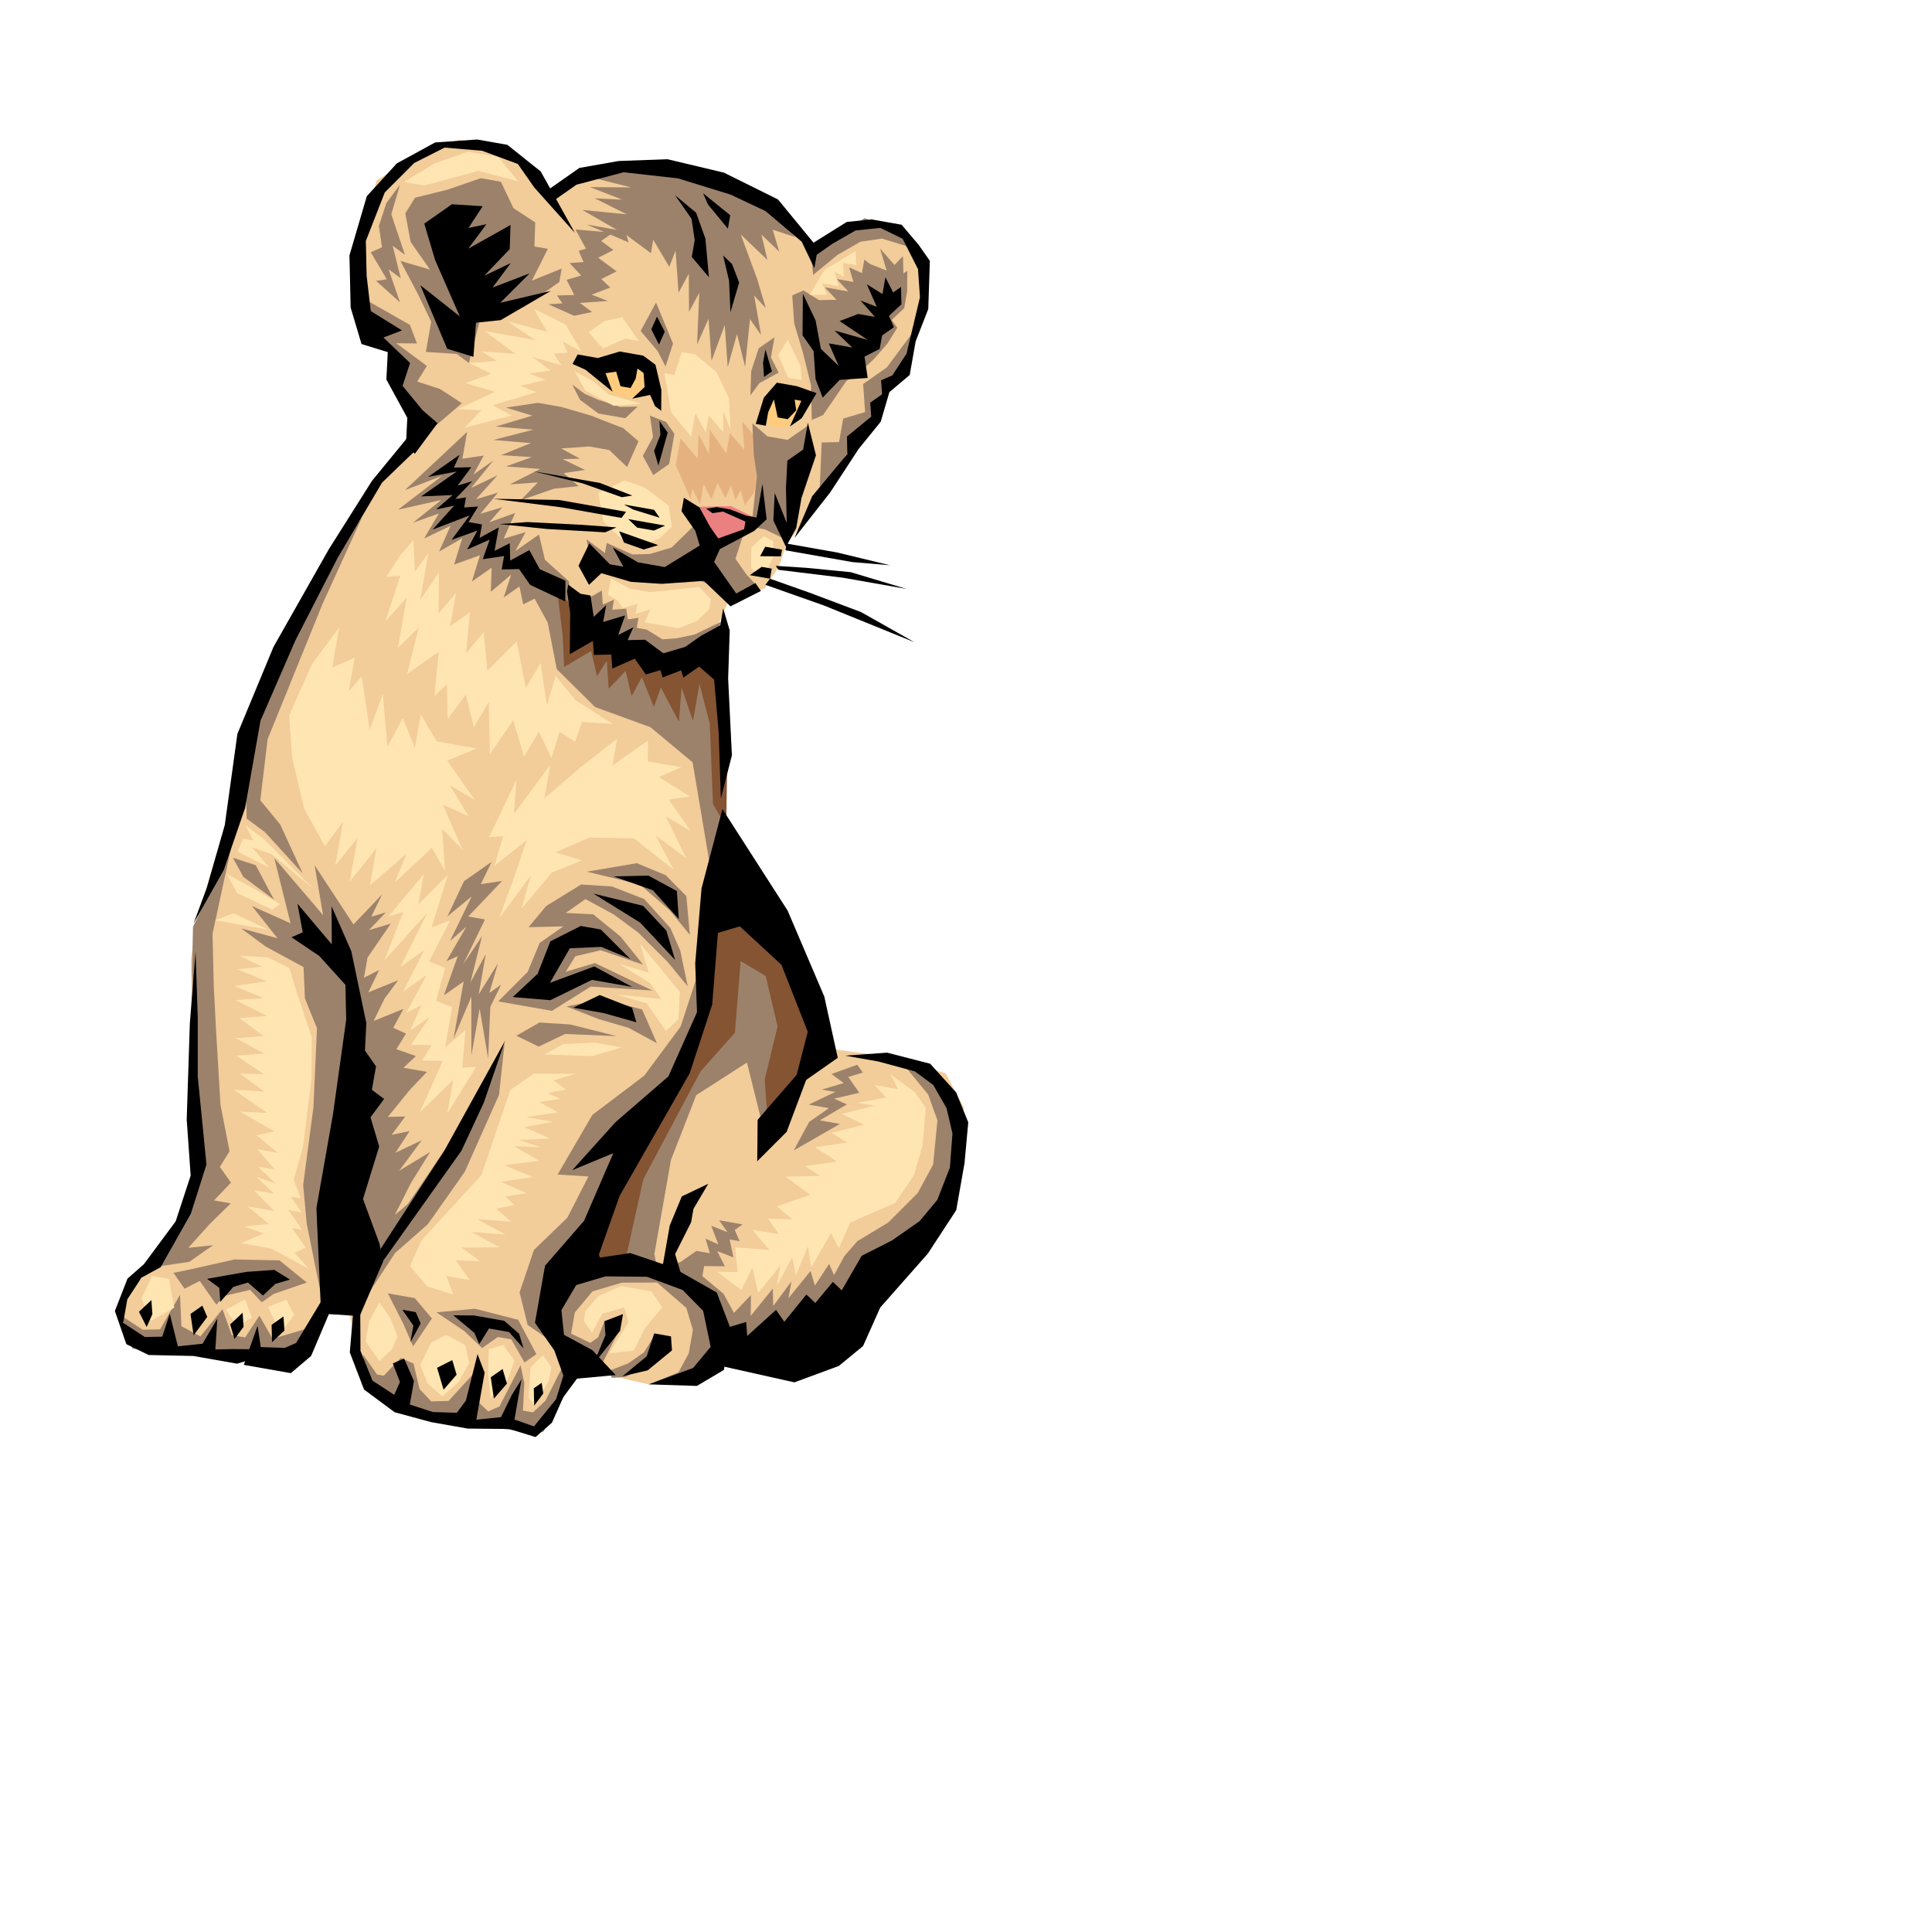
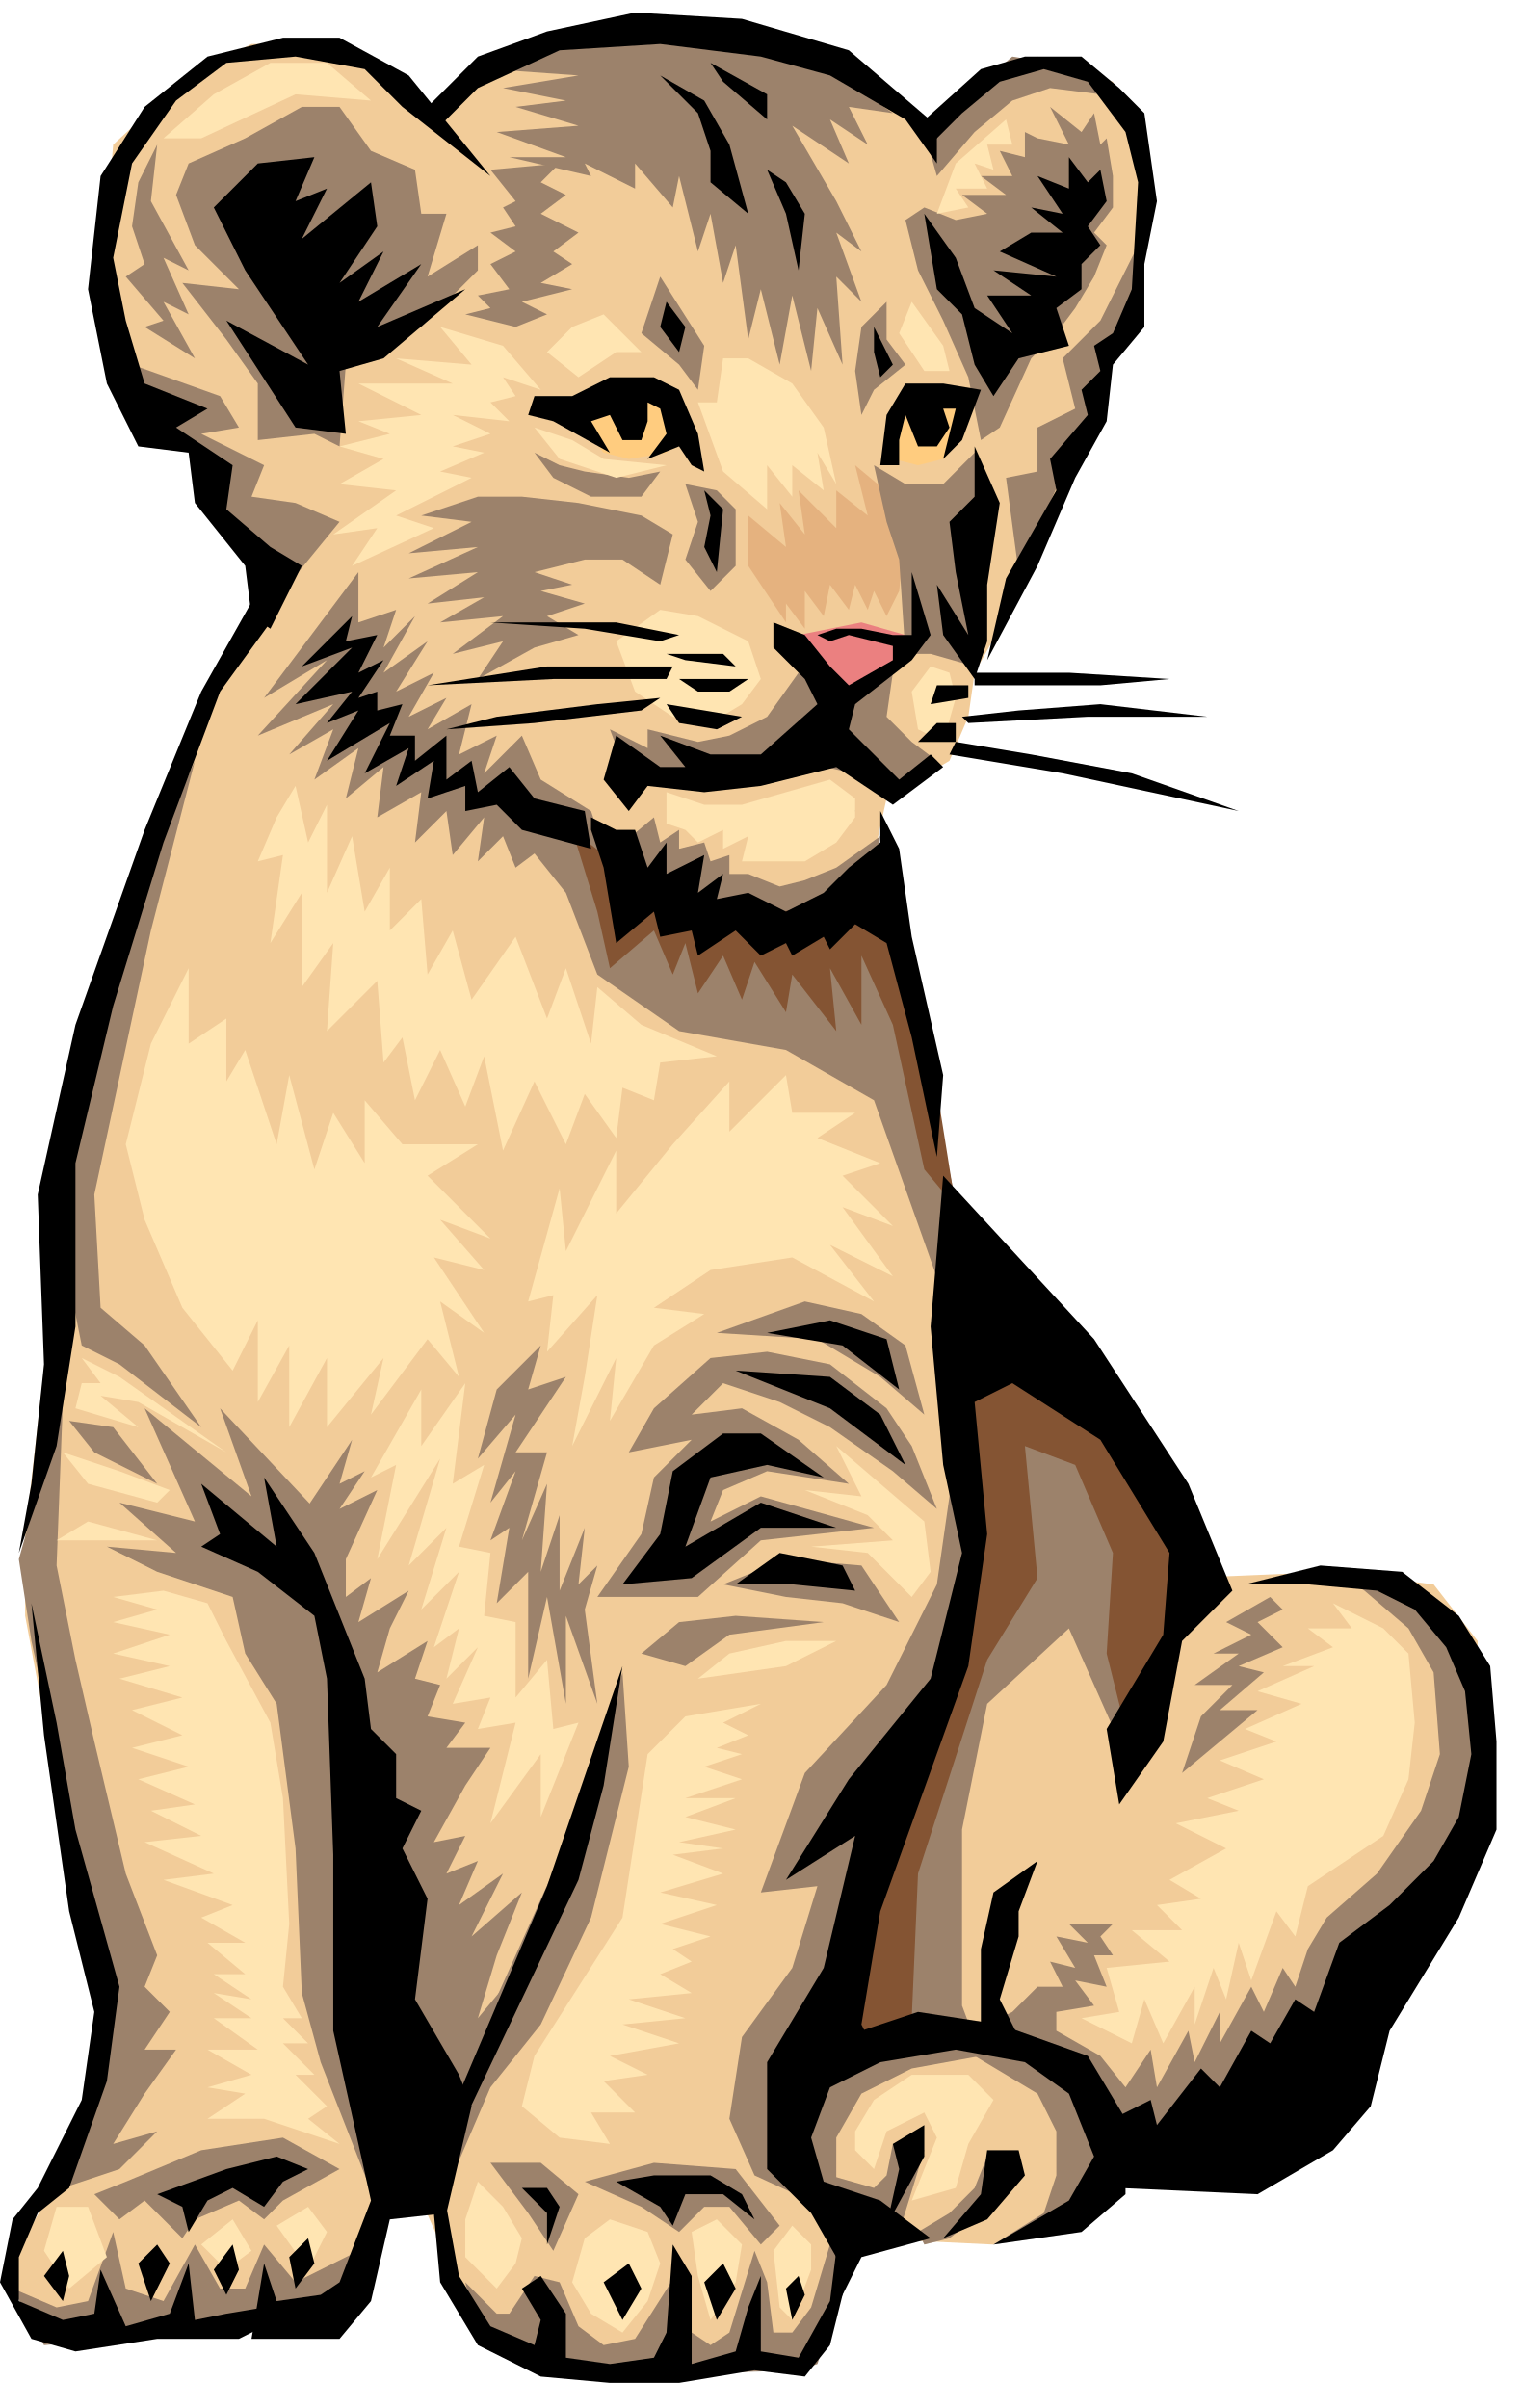
- <svg xmlns="http://www.w3.org/2000/svg" width="15cm" height="15cm">
-   <g transform="rotate(10) scale (1) translate (100,10)">
-     <polygon fill="#f2cc99" points=" 69,18 82,8 99,3 118,5 135,12 149,21 156,13 165,9 177,13 183,28 180,50 164,91 155,107 154,114 151,121 141,127 139,136 155,206 157,251 126,342 133,357 128,376 83,376 75,368 67,350 61,350 53,369 4,369 2,361 5,354 12,342 16,321 4,257 4,244 7,218 9,179 26,127 43,93 32,77 30,70 24,67 16,49 17,35 18,23 30,12 40,7 53,7 62,12" />
-     <polygon fill="#e5b27f" points=" 142,79 136,74 138,82 133,78 133,84 127,78 128,85 124,80 125,87 119,82 119,90 125,99 125,96 128,100 128,94 131,98 132,93 135,97 136,93 138,97 139,94 141,98 143,94 144,85" />
-     <polygon fill="#eb8080" points=" 127,101 132,100 137,99 144,101 143,105 135,110" />
-     <polygon fill="#f2cc99" points=" 178,229 157,248 139,296 126,349 137,356 158,357 183,342 212,332 235,288 235,261 228,252 212,250 188,251" />
-     <g fill="#9c826b">
-       <polygon points=" 56,229 48,241 48,250 57,281 63,325 71,338 81,315 76,321 79,311 83,301 75,308 80,298 73,303 76,296 71,298 74,292 69,293 74,284 78,278 71,278 74,274 68,273 70,268 66,267 68,261 60,266 62,259 65,253 57,258 59,251 55,254 55,248 60,237 54,240 58,234 54,236" />
-       <polygon points=" 74,363 79,368 81,368 85,362 89,363 92,370 96,373 101,372 108,361 110,371 113,373 116,371 120,358 122,363 123,371 126,371 129,367 132,357 135,361 130,376 127,377 94,378 84,376 76,371" />
-       <polygon points=" 212,250 219,251 228,258 236,270 235,287 225,304 205,332 177,343 171,352 158,357 166,352 168,346 168,339 165,333 155,327 155,323 161,320 165,316 169,316 167,312 171,313 168,308 173,309 170,306 177,306 175,308 177,311 174,311 176,316 171,315 174,319 168,320 168,323 175,327 179,332 183,326 184,332 189,323 190,328 194,320 194,325 199,316 201,320 204,313 206,316 208,310 211,305 219,298 226,288 229,279 228,266 224,259 217,253" />
-       <polygon points=" 151,205 151,238 149,252 141,268 128,282 121,301 130,300 126,313 118,324 116,337 120,346 133,352 133,340 137,333 145,329 156,327 153,319 153,291 157,271 170,259 178,277 193,250 174,216" />
-       <polygon points=" 78,127 90,142 95,155 108,164 125,167 139,175 150,206 152,191 141,140 121,148 100,136" />
-       <polygon points=" 21,58 35,63 38,68 32,69 42,74 40,79 47,80 54,83 45,94 34,81 32,73 24,66" />
-       <polygon points=" 71,34 67,34 66,27 59,24 54,17 48,17 39,22 30,26 28,31 31,39 38,46 29,45 36,54 41,61 41,70 50,69 54,71 55,58 67,52 76,43 76,39 68,44" />
-       <polygon points=" 139,74 141,83 143,89 144,104 148,104 155,106 154,86 157,77 155,72 150,77 144,77" />
-       <polygon points=" 105,44 102,53 108,58 111,62 112,55" />
-       <polygon points=" 141,48 141,54 144,58 139,62 137,66 136,59 137,52" />
-       <polygon points=" 98,135 104,130 105,134 108,132 108,135 112,134 113,137 116,136 116,139 119,139 124,141 128,140 133,138 140,133 139,140 126,146 104,144" />
-       <polygon points=" 97,116 103,119 103,116 111,118 116,117 122,114 127,107 135,111 142,107 141,114 145,118 149,121 145,125 140,124 127,121 113,125 100,124" />
-       <polygon points=" 147,33 152,35 157,34 153,31 160,31 156,28 161,28 159,24 163,25 163,21 165,22 170,23 167,17 172,21 174,18 175,23 176,22 177,28 177,33 174,37 176,39 174,44 171,49 168,53 164,57 159,68 156,70 154,60 150,51 146,43 144,35" />
-       <polygon points=" 85,72 89,74 93,75 100,76 105,75 102,79 94,79 88,76" />
-       <polygon points=" 86,214 79,221 76,232 82,225 78,239 82,234 78,245 81,243 79,255 84,250 84,267 87,254 90,271 90,257 95,271 93,256 95,249 92,252 93,243 89,253 89,241 86,250 87,236 83,245 87,231 82,231 90,219 84,221" />
-     </g>
-     <g fill="#ffcc7f">
-       <polygon points=" 93,68 96,72 100,73 106,72 108,66 105,63 100,62" />
-       <polygon points=" 144,64 142,68 142,73 146,74 150,73 154,64 149,62" />
-     </g>
-     <g fill="#9c826b">
-       <polygon points=" 57,91 42,111 52,105 41,117 53,112 46,120 53,116 50,124 57,119 55,127 61,122 60,130 67,126 66,134 71,129 72,136 77,130 76,137 80,133 82,138 86,135 96,135 94,129 86,124 83,117 77,123 79,117 73,120 75,112 68,116 71,111 65,114 69,107 63,110 68,102 61,107 66,98 61,103 63,97 57,99" />
-       <polygon points=" 83,79 76,79 67,82 75,83 65,88 76,87 65,92 76,91 68,96 77,95 70,99 80,98 72,104 80,102 76,108 85,103 92,101 87,98 93,96 86,94 91,93 85,91 93,89 99,89 105,93 107,85 102,82 92,80" />
-       <polygon points=" 109,77 111,83 109,89 113,94 117,90 117,81 114,78" />
-       <polygon points=" 122,128 127,126 134,127 136,129 134,130 130,128 124,129" />
-       <polygon points=" 78,27 82,32 80,33 82,36 78,37 82,40 78,42 81,46 76,47 78,49 74,50 82,52 87,50 83,48 91,46 86,45 91,42 88,40 92,37 86,34 90,31 86,29 89,26" />
-       <polygon points=" 82,17 92,20 79,21 90,25 81,25 94,28 93,26 101,30 101,26 107,33 108,28 111,40 113,34 115,45 117,39 119,54 121,46 124,58 126,47 129,59 130,49 134,58 133,44 137,48 133,37 137,40 133,32 126,20 135,26 132,19 138,23 135,17 142,18 132,11 116,6 94,6 78,11 92,12 80,14 90,16" />
-       <polygon points=" 142,234 132,227 124,223 115,220 110,225 118,224 127,229 135,236 122,234 115,237 113,242 121,238 139,243 121,245 111,254 95,254 102,244 104,235 110,229 100,231 104,224 113,216 122,215 132,217 141,224 145,230 149,240" />
-       <polygon points=" 115,252 125,248 137,249 143,258 134,255 125,254" />
-       <polygon points=" 114,212 130,213 140,219 147,225 144,214 137,209 128,207" />
-       <polygon points=" 102,263 108,258 117,257 131,258 116,260 109,265" />
-       <polygon points=" 51,241 35,224 40,238 23,224 31,242 19,239 28,247 17,246 25,250 37,254 39,263 44,271 47,294 48,317 51,328 60,351 60,323 53,262 47,246" />
-       <polygon points=" 2,364 9,367 14,366 18,355 20,364 26,366 31,357 35,364 39,364 42,357 47,363 53,360 59,357 54,369 7,373" />
-       <polygon points=" 7,349 19,345 25,339 18,341 23,333 28,326 23,326 27,320 23,316 25,311 20,298 15,277 12,264 9,249 10,223 3,248 5,261 15,307 17,326 11,343" />
-       <polygon points=" 11,226 15,231 25,236 18,227" />
-       <polygon points=" 13,214 19,217 32,227 23,214 16,208 15,190 24,148 31,121 24,137 14,170 8,189" />
-       <polygon points=" 202,254 195,258 199,260 193,263 197,263 190,268 196,268 191,273 188,282 200,272 194,272 201,266 197,265 204,262 200,258 204,256" />
-     </g>
-     <g fill="#845433">
-       <polygon points=" 151,213 165,212 179,225 189,246 187,262 179,275 176,263 177,247 171,233 163,230 165,251 157,264 146,298 145,321 133,326 143,285 154,260 153,240" />
-       <polygon points=" 91,132 95,145 97,154 104,148 107,155 109,150 111,158 115,152 118,159 120,153 125,161 126,155 133,164 132,154 137,163 137,152 142,163 147,186 152,192 148,167 141,143 124,145 105,143" />
-     </g>
-     <g fill="#9c826b">
-       <polygon points=" 31,57 23,52 26,51 20,44 23,42 21,36 22,29 25,23 24,32 30,43 26,41 30,50 26,48" />
-       <polygon points=" 147,21 149,28 155,21 161,16 167,14 175,15 173,11 161,9" />
-       <polygon points=" 181,39 175,51 169,57 171,65 165,68 165,75 160,76 162,91 171,71 180,51" />
-       <polygon points=" 132,346 139,348 141,346 142,341 147,342 143,355 133,350" />
-       <polygon points=" 146,355 151,352 155,348 157,343 160,349 151,356 147,357" />
-       <polygon points=" 99,266 100,281 94,305 86,322 78,332 72,346 73,331 91,291" />
-       <polygon points=" 20,347 32,342 45,340 54,345 45,350 42,353 38,350 31,353 29,356 23,350 19,353 15,349" />
-       <polygon points=" 78,344 86,344 92,349 88,358 84,352" />
-       <polygon points=" 93,347 104,344 117,345 124,354 121,357 116,351 112,351 108,355 102,351" />
-     </g>
-     <g fill="#000000">
-       <polygon points=" 105,12 111,18 113,24 113,29 119,34 116,23 112,16" />
-       <polygon points=" 122,27 125,34 127,43 128,34 125,29" />
-       <polygon points=" 115,13 122,19 122,15 113,10" />
-     </g>
-     <g fill="#ffe5b2">
-       <polygon points=" 116,172 107,182 98,193 98,183 90,199 89,189 84,207 88,206 87,215 95,206 93,219 91,230 98,216 97,226 104,214 112,209 104,208 113,202 126,200 139,207 132,198 142,203 134,192 142,195 134,187 140,185 130,181 136,177 126,177 125,171 116,180" />
-       <polygon points=" 74,220 67,230 67,221 59,235 63,233 60,248 70,232 65,249 71,243 67,256 73,250 69,262 73,259 71,267 76,262 72,271 78,270 76,275 82,274 78,290 86,279 86,289 92,274 88,275 87,264 82,270 82,258 77,257 78,247 73,246 77,233 72,236" />
-       <polygon points=" 133,230 147,242 148,250 145,254 138,247 129,246 142,245 138,241 128,237 137,238" />
-       <polygon points=" 133,261 125,261 116,263 111,267 125,265" />
-       <polygon points=" 121,271 109,273 103,279 99,305 92,316 85,327 83,335 89,340 97,341 94,336 101,336 96,331 103,330 97,327 108,325 99,322 109,321 100,318 110,317 105,314 110,312 107,310 113,308 105,306 114,303 105,301 115,298 107,295 115,294 108,293 117,291 109,289 117,286 109,286 118,283 112,281 118,279 114,278 119,276 115,274" />
-       <polygon points=" 79,364 74,359 74,353 76,347 80,351 83,356 82,360" />
-       <polygon points=" 91,363 93,356 97,353 103,355 105,360 103,366 99,371 94,368" />
-       <polygon points=" 110,355 114,353 118,357 117,363 113,369 111,362" />
-       <polygon points=" 126,354 123,358 124,367 126,369 129,361 129,357" />
-       <polygon points=" 30,154 24,166 20,182 23,194 29,208 37,218 41,210 41,223 46,214 46,227 52,216 52,227 61,216 59,225 68,213 73,219 70,207 77,212 69,200 77,202 70,194 78,197 68,187 76,182 64,182 58,175 58,185 53,177 50,186 46,171 44,182 39,167 36,172 36,162 30,166" />
-       <polygon points=" 44,130 41,137 45,136 43,150 48,142 48,157 53,150 52,164 60,156 61,169 64,165 66,175 70,167 74,176 77,168 80,183 85,172 90,182 93,174 98,181 99,173 104,175 105,169 114,168 102,163 95,157 94,166 90,154 87,162 82,149 75,159 72,148 68,155 67,143 62,148 62,138 58,145 56,133 52,142 52,128 49,134 47,125" />
-       <polygon points=" 13,216 19,219 36,231 22,223 16,222 22,227 12,224 13,220 16,220" />
-       <polygon points=" 10,231 14,236 25,239 27,237 19,234" />
-       <polygon points=" 9,245 14,242 25,245 13,245" />
-       <polygon points=" 33,255 26,253 18,254 25,256 18,258 27,260 18,263 27,265 19,267 29,270 21,272 29,276 21,278 30,281 22,283 31,287 24,288 32,292 23,293 34,298 26,299 37,303 32,305 39,309 33,309 39,314 34,314 40,318 34,317 40,321 34,321 41,326 33,326 40,330 33,332 39,333 33,337 42,337 54,341 49,337 52,335 47,330 50,330 45,325 49,325 45,321 48,321 45,316 46,306 45,286 43,274 36,261" />
-       <polygon points=" 7,358 9,351 14,351 17,359 11,364" />
-       <polygon points=" 44,354 49,351 52,355 49,361" />
-       <polygon points=" 32,357 37,353 40,358 36,361" />
-       <polygon points=" 139,334 145,330 154,330 158,334 154,341 152,348 145,350 149,340 147,336 141,339 139,345 136,342 136,339" />
-       <polygon points=" 208,259 215,259 212,255 220,259 224,263 225,274 224,283 220,292 208,300 206,308 203,304 199,315 197,309 195,318 193,313 190,322 190,316 185,325 182,318 180,325 172,321 178,320 176,313 186,312 180,307 188,307 184,303 191,302 186,299 195,294 187,290 197,288 192,286 201,283 194,280 203,277 198,275 207,271 200,269 209,265 204,265 212,262" />
-       <polygon points=" 106,126 106,131 109,132 111,134 115,132 115,135 119,133 118,137 123,137 128,137 133,134 136,130 136,127 132,124 118,128 112,128 106,126 106,126 106,126" />
-       <polygon points=" 107,114 101,110 98,102 105,97 111,98 119,102 121,108 118,112 113,115" />
-       <polygon points=" 148,106 145,110 146,116 150,118 152,111 151,107" />
-       <polygon points=" 80,55 70,52 75,58 63,57 72,61 57,61 67,66 57,67 62,69 54,71 61,73 54,77 63,78 53,85 60,84 56,90 69,84 63,82 75,76 70,75 77,72 72,71 78,69 72,66 81,67 78,64 82,63 80,60 86,62" />
-       <polygon points=" 87,56 91,52 96,50 102,56 98,56 92,60" />
-       <polygon points=" 85,68 89,73 98,76 106,74 96,73 91,70" />
-       <polygon points=" 115,57 114,64 111,64 115,75 122,81 122,74 126,79 126,74 131,78 130,72 133,77 131,68 126,61 119,57" />
-       <polygon points=" 145,48 143,53 147,59 151,59 150,55" />
-       <polygon points=" 26,22 34,15 43,10 52,10 59,16 47,15 32,22" />
-       <polygon points=" 160,19 152,26 149,34 154,33 152,30 157,30 155,26 158,27 157,23 161,23" />
-     </g>
-     <g fill="#000000">
-       <polygon points=" 98,117 105,122 109,122 105,117 113,120 121,120 130,112 128,108 123,103 123,99 128,101 132,106 135,109 142,105 142,101 145,101 145,91 148,101 145,105 136,112 135,116 143,124 148,120 150,122 142,128 133,122 121,125 112,126 103,125 100,129 96,124" />
-       <polygon points=" 146,118 152,118 152,115 149,115" />
-       <polygon points=" 148,112 154,111 154,109 149,109" />
-       <polygon points=" 106,112 108,115 114,116 118,114" />
-       <polygon points=" 108,108 111,110 116,110 119,108" />
-       <polygon points=" 106,104 109,105 117,106 115,104" />
-       <polygon points=" 50,25 41,26 34,33 39,43 49,58 36,51 47,68 55,69 54,59 61,57 74,46 60,52 67,42 57,48 61,40 54,45 60,36 59,29 48,38 52,30 47,32" />
-       <polygon points=" 147,34 152,41 155,49 161,53 157,47 164,47 158,43 168,44 159,40 164,37 169,37 164,33 169,34 165,28 170,30 170,25 173,29 175,27 176,32 173,36 175,39 172,42 172,46 168,49 170,55 162,57 158,63 155,58 153,50 149,46" />
-       <polygon points=" 155,71 159,80 157,93 157,102 155,108 150,101 149,93 154,101 152,91 151,83 155,79" />
-       <polygon points=" 112,78 115,81 114,91 112,87 113,82" />
-       <polygon points=" 78,28 64,17 58,11 47,9 36,10 28,16 21,26 18,41 20,51 23,61 33,65 28,68 37,74 36,81 43,87 48,90 43,100 40,98 39,90 31,80 30,72 22,71 17,61 14,46 16,28 23,17 33,9 45,6 54,6 65,12" />
-       <polygon points=" 67,18 76,9 87,5 101,2 118,3 135,8 149,20 149,26 144,19 132,12 121,9 105,7 89,8 76,14 70,20" />
-       <polygon points=" 56,98 48,106 56,103 47,112 56,110 52,115 57,113 52,121 62,115 58,123 65,119 63,125 69,121 68,127 74,125 74,129 79,128 83,132 94,135 93,129 85,127 81,122 76,126 75,121 71,124 71,117 66,121 66,117 62,117 64,112 60,113 60,110 57,111 61,105 57,107 60,101 55,102" />
-       <polygon points=" 101,132 103,138 106,134 106,139 112,136 111,142 115,139 114,143 119,142 125,145 131,142 135,138 140,134 140,129 143,135 145,149 150,171 149,184 145,165 141,150 136,147 132,151 131,149 126,152 125,150 121,152 117,148 111,152 110,148 105,149 104,145 98,150 96,138 94,132 94,130 98,132" />
-       <polygon points=" 41,94 32,110 23,132 12,163 6,190 7,217 5,236 3,247 9,230 12,211 12,185 18,160 26,134 35,110 43,99" />
-       <polygon points=" 32,246 41,250 50,257 52,267 53,295 53,323 59,350 54,363 51,365 44,366 42,360 40,372 54,372 59,366 62,353 71,352 75,335 73,330 66,318 68,302 64,294 67,288 63,286 63,279 59,275 58,267 56,262 50,247 42,235 44,246 32,236 35,244" />
-       <polygon points=" 134,324 146,320 159,322 173,327 179,337 179,349 172,355 158,357 170,350 174,343 170,333 163,328 152,326 134,329" />
-       <polygon points=" 173,339 183,334 184,338 191,329 194,332 199,323 202,325 206,318 209,320 213,309 221,303 228,296 232,289 234,279 233,269 230,262 225,256 219,253 208,252 198,252 210,249 223,250 232,257 237,265 238,277 238,291 232,305 221,323 218,335 212,342 200,349 178,348" />
-       <polygon points=" 165,296 158,301 156,310 156,323 162,324 159,318 162,308 162,304" />
-       <polygon points=" 99,252 105,244 107,234 115,228 121,228 131,235 122,233 113,235 109,246 121,239 133,243 121,243 110,251" />
-       <polygon points=" 117,252 124,247 134,249 136,253 126,252" />
-       <polygon points=" 117,218 132,224 144,233 140,225 132,219 117,218 117,218 117,218" />
-       <polygon points=" 122,212 134,214 143,221 141,213 132,210" />
-       <polygon points=" 69,352 70,363 76,373 86,378 97,379 108,379 120,377 128,378 132,373 135,361 133,358 132,366 127,375 121,374 121,362 119,367 117,374 110,376 110,362 107,357 106,371 104,375 97,376 90,375 90,368 86,362 83,364 86,369 85,373 78,370 73,362 71,351" />
-       <polygon points=" 100,360 96,363 99,369 102,364" />
-       <polygon points=" 115,360 112,363 114,369 117,364" />
-       <polygon points=" 127,362 125,364 126,369 128,365" />
-       <polygon points=" 5,255 7,276 11,304 15,320 13,334 6,348 2,353 0,363 5,372 12,374 25,372 38,372 44,369 42,367 36,368 31,369 30,360 27,368 20,370 16,361 15,368 10,369 3,366 3,359 6,352 11,348 17,331 19,316 12,291 9,274" />
-       <polygon points=" 10,358 7,362 10,366 11,362" />
-       <polygon points=" 25,357 22,360 24,366 27,360" />
-       <polygon points=" 37,357 34,361 36,365 38,361" />
-       <polygon points=" 49,356 46,359 47,364 50,360" />
-       <polygon points=" 130,101 132,102 135,101 139,102 143,103 142,101 137,100 133,100" />
-       <polygon points=" 106,48 105,52 108,56 109,52" />
-       <polygon points=" 139,52 139,56 140,60 142,58 141,56" />
-       <polygon points=" 25,349 29,351 30,355 33,350 37,348 42,351 45,347 49,345 44,343 36,345" />
-       <polygon points=" 98,347 105,351 107,354 109,349 115,349 120,353 118,349 113,346 104,346" />
-       <polygon points=" 83,348 87,352 87,357 89,351 87,348" />
-       <polygon points=" 155,107 163,107 170,107 186,108 175,109 155,109" />
-       <polygon points=" 153,114 162,113 175,112 192,114 173,114 154,115" />
-       <polygon points=" 152,118 164,120 180,123 197,129 169,123 151,120" />
-       <polygon points=" 68,109 87,106 107,106 106,108 88,108" />
-       <polygon points=" 105,111 95,112 79,114 71,116 85,115 102,113" />
-       <polygon points=" 108,101 98,99 87,99 78,99 93,100 105,102" />
-       <polygon points=" 85,63 91,63 97,60 104,60 108,62 111,69 112,75 110,74 108,71 103,73 106,69 105,65 103,64 103,67 102,70 99,70 97,66 94,67 97,72 88,67 84,66" />
-       <polygon points=" 140,74 141,66 144,61 150,61 156,62 153,70 150,73 152,65 150,65 151,68 149,71 146,71 144,66 143,70 143,74" />
-       <polygon points=" 146,20 156,11 163,9 172,9 178,14 182,18 184,32 182,42 182,52 177,58 176,67 171,76 165,90 157,105 160,92 164,85 168,78 167,73 173,66 172,62 175,59 174,55 177,53 180,46 181,29 179,21 173,13 166,11 159,13 153,18 148,23" />
-       <polygon points=" 150,187 148,211 150,233 153,247 148,267 135,283 125,299 136,292 131,313 122,328 122,345 129,352 133,359 133,367 137,359 148,356 140,350 131,347 129,340 132,332 140,328 137,322 140,304 154,265 157,244 155,223 161,220 175,229 186,247 185,260 176,275 178,287 185,277 188,261 196,253 189,236 174,213" />
-       <polygon points=" 147,338 142,341 143,345 141,354 147,343" />
-       <polygon points=" 157,342 156,349 150,356 157,353 163,346 162,342" />
-       <polygon points=" 99,265 96,284 92,299 73,339 73,333 87,300" />
-     </g>
+ <svg width="242px" height="383px">
+   <g style="fill: #f2cc99">
+     <path d="M 69,18L82,8L99,3L118,5L135,12L149,21L156,13L165,9L177,13L183,28L180,50L164,91L155,107L154,114L151,121L141,127L139,136L155,206L157,251L126,342L133,357L128,376L83,376L75,368L67,350L61,350L53,369L4,369L2,361L5,354L12,342L16,321L4,257L4,244L7,218L9,179L26,127L43,93L32,77L30,70L24,67L16,49L17,35L18,23L30,12L40,7L53,7L62,12L69,18L69,18L69,18" />
+   </g>
+   <g style="fill: #e5b27f">
+     <path d="M 142,79L136,74L138,82L133,78L133,84L127,78L128,85L124,80L125,87L119,82L119,90L125,99L125,96L128,100L128,94L131,98L132,93L135,97L136,93L138,97L139,94L141,98L143,94L144,85L142,79L142,79L142,79" />
+   </g>
+   <g style="fill: #eb8080">
+     <path d="M 127,101L132,100L137,99L144,101L143,105L135,110L127,101L127,101L127,101" />
+   </g>
+   <g style="fill: #f2cc99">
+     <path d="M 178,229L157,248L139,296L126,349L137,356L158,357L183,342L212,332L235,288L235,261L228,252L212,250L188,251L178,229L178,229L178,229" />
+   </g>
+   <g style="fill: #9c826b">
+     <path d="M 56,229L48,241L48,250L57,281L63,325L71,338L81,315L76,321L79,311L83,301L75,308L80,298L73,303L76,296L71,298L74,292L69,293L74,284L78,278L71,278L74,274L68,273L70,268L66,267L68,261L60,266L62,259L65,253L57,258L59,251L55,254L55,248L60,237L54,240L58,234L54,236L56,229L56,229L56,229" />
+     <path d="M 74,363L79,368L81,368L85,362L89,363L92,370L96,373L101,372L108,361L110,371L113,373L116,371L120,358L122,363L123,371L126,371L129,367L132,357L135,361L130,376L127,377L94,378L84,376L76,371L74,363L74,363L74,363" />
+     <path d="M 212,250L219,251L228,258L236,270L235,287L225,304L205,332L177,343L171,352L158,357L166,352L168,346L168,339L165,333L155,327L155,323L161,320L165,316L169,316L167,312L171,313L168,308L173,309L170,306L177,306L175,308L177,311L174,311L176,316L171,315L174,319L168,320L168,323L175,327L179,332L183,326L184,332L189,323L190,328L194,320L194,325L199,316L201,320L204,313L206,316L208,310L211,305L219,298L226,288L229,279L228,266L224,259L217,253L212,250L212,250L212,250" />
+     <path d="M 151,205L151,238L149,252L141,268L128,282L121,301L130,300L126,313L118,324L116,337L120,346L133,352L133,340L137,333L145,329L156,327L153,319L153,291L157,271L170,259L178,277L193,250L174,216L151,205L151,205L151,205" />
+     <path d="M 78,127L90,142L95,155L108,164L125,167L139,175L150,206L152,191L141,140L121,148L100,136L78,127L78,127L78,127" />
+     <path d="M 21,58L35,63L38,68L32,69L42,74L40,79L47,80L54,83L45,94L34,81L32,73L24,66L21,58L21,58L21,58" />
+     <path d="M 71,34L67,34L66,27L59,24L54,17L48,17L39,22L30,26L28,31L31,39L38,46L29,45L36,54L41,61L41,70L50,69L54,71L55,58L67,52L76,43L76,39L68,44L71,34L71,34L71,34" />
+     <path d="M 139,74L141,83L143,89L144,104L148,104L155,106L154,86L157,77L155,72L150,77L144,77L139,74L139,74L139,74" />
+     <path d="M 105,44L102,53L108,58L111,62L112,55L105,44L105,44L105,44" />
+     <path d="M 141,48L141,54L144,58L139,62L137,66L136,59L137,52L141,48L141,48L141,48" />
+     <path d="M 98,135L104,130L105,134L108,132L108,135L112,134L113,137L116,136L116,139L119,139L124,141L128,140L133,138L140,133L139,140L126,146L104,144L98,135L98,135L98,135" />
+     <path d="M 97,116L103,119L103,116L111,118L116,117L122,114L127,107L135,111L142,107L141,114L145,118L149,121L145,125L140,124L127,121L113,125L100,124L97,116L97,116L97,116" />
+     <path d="M 147,33L152,35L157,34L153,31L160,31L156,28L161,28L159,24L163,25L163,21L165,22L170,23L167,17L172,21L174,18L175,23L176,22L177,28L177,33L174,37L176,39L174,44L171,49L168,53L164,57L159,68L156,70L154,60L150,51L146,43L144,35L147,33L147,33L147,33" />
+     <path d="M 85,72L89,74L93,75L100,76L105,75L102,79L94,79L88,76L85,72L85,72L85,72" />
+     <path d="M 86,214L79,221L76,232L82,225L78,239L82,234L78,245L81,243L79,255L84,250L84,267L87,254L90,271L90,257L95,271L93,256L95,249L92,252L93,243L89,253L89,241L86,250L87,236L83,245L87,231L82,231L90,219L84,221L86,214L86,214L86,214" />
+   </g>
+   <g style="fill: #ffcc7f">
+     <path d="M 93,68L96,72L100,73L106,72L108,66L105,63L100,62L93,68L93,68L93,68" />
+     <path d="M 144,64L142,68L142,73L146,74L150,73L154,64L149,62L144,64L144,64L144,64" />
+   </g>
+   <g style="fill: #9c826b">
+     <path d="M 57,91L42,111L52,105L41,117L53,112L46,120L53,116L50,124L57,119L55,127L61,122L60,130L67,126L66,134L71,129L72,136L77,130L76,137L80,133L82,138L86,135L96,135L94,129L86,124L83,117L77,123L79,117L73,120L75,112L68,116L71,111L65,114L69,107L63,110L68,102L61,107L66,98L61,103L63,97L57,99L57,91L57,91L57,91" />
+     <path d="M 83,79L76,79L67,82L75,83L65,88L76,87L65,92L76,91L68,96L77,95L70,99L80,98L72,104L80,102L76,108L85,103L92,101L87,98L93,96L86,94L91,93L85,91L93,89L99,89L105,93L107,85L102,82L92,80L83,79L83,79L83,79" />
+     <path d="M 109,77L111,83L109,89L113,94L117,90L117,81L114,78L109,77L109,77L109,77" />
+     <path d="M 122,128L127,126L134,127L136,129L134,130L130,128L124,129L122,128L122,128L122,128" />
+     <path d="M 78,27L82,32L80,33L82,36L78,37L82,40L78,42L81,46L76,47L78,49L74,50L82,52L87,50L83,48L91,46L86,45L91,42L88,40L92,37L86,34L90,31L86,29L89,26L78,27L78,27L78,27" />
+     <path d="M 82,17L92,20L79,21L90,25L81,25L94,28L93,26L101,30L101,26L107,33L108,28L111,40L113,34L115,45L117,39L119,54L121,46L124,58L126,47L129,59L130,49L134,58L133,44L137,48L133,37L137,40L133,32L126,20L135,26L132,19L138,23L135,17L142,18L132,11L116,6L94,6L78,11L92,12L80,14L90,16L82,17L82,17L82,17" />
+     <path d="M 142,234L132,227L124,223L115,220L110,225L118,224L127,229L135,236L122,234L115,237L113,242L121,238L139,243L121,245L111,254L95,254L102,244L104,235L110,229L100,231L104,224L113,216L122,215L132,217L141,224L145,230L149,240L142,234L142,234L142,234" />
+     <path d="M 115,252L125,248L137,249L143,258L134,255L125,254L115,252L115,252L115,252" />
+     <path d="M 114,212L130,213L140,219L147,225L144,214L137,209L128,207L114,212L114,212L114,212" />
+     <path d="M 102,263L108,258L117,257L131,258L116,260L109,265L102,263L102,263L102,263" />
+     <path d="M 51,241L35,224L40,238L23,224L31,242L19,239L28,247L17,246L25,250L37,254L39,263L44,271L47,294L48,317L51,328L60,351L60,323L53,262L47,246L51,241L51,241L51,241" />
+     <path d="M 2,364L9,367L14,366L18,355L20,364L26,366L31,357L35,364L39,364L42,357L47,363L53,360L59,357L54,369L7,373L2,364L2,364L2,364" />
+     <path d="M 7,349L19,345L25,339L18,341L23,333L28,326L23,326L27,320L23,316L25,311L20,298L15,277L12,264L9,249L10,223L3,248L5,261L15,307L17,326L11,343L7,349L7,349L7,349" />
+     <path d="M 11,226L15,231L25,236L18,227L11,226L11,226L11,226" />
+     <path d="M 13,214L19,217L32,227L23,214L16,208L15,190L24,148L31,121L24,137L14,170L8,189L13,214L13,214L13,214" />
+     <path d="M 202,254L195,258L199,260L193,263L197,263L190,268L196,268L191,273L188,282L200,272L194,272L201,266L197,265L204,262L200,258L204,256L202,254L202,254L202,254" />
+   </g>
+   <g style="fill: #845433">
+     <path d="M 151,213L165,212L179,225L189,246L187,262L179,275L176,263L177,247L171,233L163,230L165,251L157,264L146,298L145,321L133,326L143,285L154,260L153,240L151,213L151,213L151,213" />
+     <path d="M 91,132L95,145L97,154L104,148L107,155L109,150L111,158L115,152L118,159L120,153L125,161L126,155L133,164L132,154L137,163L137,152L142,163L147,186L152,192L148,167L141,143L124,145L105,143L91,132L91,132L91,132" />
+   </g>
+   <g style="fill: #9c826b">
+     <path d="M 31,57L23,52L26,51L20,44L23,42L21,36L22,29L25,23L24,32L30,43L26,41L30,50L26,48L31,57L31,57L31,57" />
+     <path d="M 147,21L149,28L155,21L161,16L167,14L175,15L173,11L161,9L147,21L147,21L147,21" />
+     <path d="M 181,39L175,51L169,57L171,65L165,68L165,75L160,76L162,91L171,71L180,51L181,39L181,39L181,39" />
+     <path d="M 132,346L139,348L141,346L142,341L147,342L143,355L133,350L132,346L132,346L132,346" />
+     <path d="M 146,355L151,352L155,348L157,343L160,349L151,356L147,357L146,355L146,355L146,355" />
+     <path d="M 99,266L100,281L94,305L86,322L78,332L72,346L73,331L91,291L99,266L99,266L99,266" />
+     <path d="M 20,347L32,342L45,340L54,345L45,350L42,353L38,350L31,353L29,356L23,350L19,353L15,349L20,347L20,347L20,347" />
+     <path d="M 78,344L86,344L92,349L88,358L84,352L78,344L78,344L78,344" />
+     <path d="M 93,347L104,344L117,345L124,354L121,357L116,351L112,351L108,355L102,351L93,347L93,347L93,347" />
+   </g>
+   <g style="fill: #000000">
+     <path d="M 105,12L111,18L113,24L113,29L119,34L116,23L112,16L105,12L105,12L105,12" />
+     <path d="M 122,27L125,34L127,43L128,34L125,29L122,27L122,27L122,27" />
+     <path d="M 115,13L122,19L122,15L113,10L115,13L115,13L115,13" />
+   </g>
+   <g style="fill: #ffe5b2">
+     <path d="M 116,172L107,182L98,193L98,183L90,199L89,189L84,207L88,206L87,215L95,206L93,219L91,230L98,216L97,226L104,214L112,209L104,208L113,202L126,200L139,207L132,198L142,203L134,192L142,195L134,187L140,185L130,181L136,177L126,177L125,171L116,180L116,172L116,172L116,172" />
+     <path d="M 74,220L67,230L67,221L59,235L63,233L60,248L70,232L65,249L71,243L67,256L73,250L69,262L73,259L71,267L76,262L72,271L78,270L76,275L82,274L78,290L86,279L86,289L92,274L88,275L87,264L82,270L82,258L77,257L78,247L73,246L77,233L72,236L74,220L74,220L74,220" />
+     <path d="M 133,230L147,242L148,250L145,254L138,247L129,246L142,245L138,241L128,237L137,238L133,230L133,230L133,230" />
+     <path d="M 133,261L125,261L116,263L111,267L125,265L133,261L133,261L133,261" />
+     <path d="M 121,271L109,273L103,279L99,305L92,316L85,327L83,335L89,340L97,341L94,336L101,336L96,331L103,330L97,327L108,325L99,322L109,321L100,318L110,317L105,314L110,312L107,310L113,308L105,306L114,303L105,301L115,298L107,295L115,294L108,293L117,291L109,289L117,286L109,286L118,283L112,281L118,279L114,278L119,276L115,274L121,271L121,271L121,271" />
+     <path d="M 79,364L74,359L74,353L76,347L80,351L83,356L82,360L79,364L79,364L79,364" />
+     <path d="M 91,363L93,356L97,353L103,355L105,360L103,366L99,371L94,368L91,363L91,363L91,363" />
+     <path d="M 110,355L114,353L118,357L117,363L113,369L111,362L110,355L110,355L110,355" />
+     <path d="M 126,354L123,358L124,367L126,369L129,361L129,357L126,354L126,354L126,354" />
+     <path d="M 30,154L24,166L20,182L23,194L29,208L37,218L41,210L41,223L46,214L46,227L52,216L52,227L61,216L59,225L68,213L73,219L70,207L77,212L69,200L77,202L70,194L78,197L68,187L76,182L64,182L58,175L58,185L53,177L50,186L46,171L44,182L39,167L36,172L36,162L30,166L30,154L30,154L30,154" />
+     <path d="M 44,130L41,137L45,136L43,150L48,142L48,157L53,150L52,164L60,156L61,169L64,165L66,175L70,167L74,176L77,168L80,183L85,172L90,182L93,174L98,181L99,173L104,175L105,169L114,168L102,163L95,157L94,166L90,154L87,162L82,149L75,159L72,148L68,155L67,143L62,148L62,138L58,145L56,133L52,142L52,128L49,134L47,125L44,130L44,130L44,130" />
+     <path d="M 13,216L19,219L36,231L22,223L16,222L22,227L12,224L13,220L16,220L13,216L13,216L13,216" />
+     <path d="M 10,231L14,236L25,239L27,237L19,234L10,231L10,231L10,231" />
+     <path d="M 9,245L14,242L25,245L13,245L9,245L9,245L9,245" />
+     <path d="M 33,255L26,253L18,254L25,256L18,258L27,260L18,263L27,265L19,267L29,270L21,272L29,276L21,278L30,281L22,283L31,287L24,288L32,292L23,293L34,298L26,299L37,303L32,305L39,309L33,309L39,314L34,314L40,318L34,317L40,321L34,321L41,326L33,326L40,330L33,332L39,333L33,337L42,337L54,341L49,337L52,335L47,330L50,330L45,325L49,325L45,321L48,321L45,316L46,306L45,286L43,274L36,261L33,255L33,255L33,255" />
+     <path d="M 7,358L9,351L14,351L17,359L11,364L7,358L7,358L7,358" />
+     <path d="M 44,354L49,351L52,355L49,361L44,354L44,354L44,354" />
+     <path d="M 32,357L37,353L40,358L36,361L32,357L32,357L32,357" />
+     <path d="M 139,334L145,330L154,330L158,334L154,341L152,348L145,350L149,340L147,336L141,339L139,345L136,342L136,339L139,334L139,334L139,334" />
+     <path d="M 208,259L215,259L212,255L220,259L224,263L225,274L224,283L220,292L208,300L206,308L203,304L199,315L197,309L195,318L193,313L190,322L190,316L185,325L182,318L180,325L172,321L178,320L176,313L186,312L180,307L188,307L184,303L191,302L186,299L195,294L187,290L197,288L192,286L201,283L194,280L203,277L198,275L207,271L200,269L209,265L204,265L212,262L208,259L208,259L208,259" />
+     <path d="M 106,126L106,131L109,132L111,134L115,132L115,135L119,133L118,137L123,137L128,137L133,134L136,130L136,127L132,124L118,128L112,128L106,126L106,126L106,126" />
+     <path d="M 107,114L101,110L98,102L105,97L111,98L119,102L121,108L118,112L113,115L107,114L107,114L107,114" />
+     <path d="M 148,106L145,110L146,116L150,118L152,111L151,107L148,106L148,106L148,106" />
+     <path d="M 80,55L70,52L75,58L63,57L72,61L57,61L67,66L57,67L62,69L54,71L61,73L54,77L63,78L53,85L60,84L56,90L69,84L63,82L75,76L70,75L77,72L72,71L78,69L72,66L81,67L78,64L82,63L80,60L86,62L80,55L80,55L80,55" />
+     <path d="M 87,56L91,52L96,50L102,56L98,56L92,60L87,56L87,56L87,56" />
+     <path d="M 85,68L89,73L98,76L106,74L96,73L91,70L85,68L85,68L85,68" />
+     <path d="M 115,57L114,64L111,64L115,75L122,81L122,74L126,79L126,74L131,78L130,72L133,77L131,68L126,61L119,57L115,57L115,57L115,57" />
+     <path d="M 145,48L143,53L147,59L151,59L150,55L145,48L145,48L145,48" />
+     <path d="M 26,22L34,15L43,10L52,10L59,16L47,15L32,22L26,22L26,22L26,22" />
+     <path d="M 160,19L152,26L149,34L154,33L152,30L157,30L155,26L158,27L157,23L161,23L160,19L160,19L160,19" />
+   </g>
+   <g style="fill: #000000">
+     <path d="M 98,117L105,122L109,122L105,117L113,120L121,120L130,112L128,108L123,103L123,99L128,101L132,106L135,109L142,105L142,101L145,101L145,91L148,101L145,105L136,112L135,116L143,124L148,120L150,122L142,128L133,122L121,125L112,126L103,125L100,129L96,124L98,117L98,117L98,117" />
+     <path d="M 146,118L152,118L152,115L149,115L146,118L146,118L146,118" />
+     <path d="M 148,112L154,111L154,109L149,109L148,112L148,112L148,112" />
+     <path d="M 106,112L108,115L114,116L118,114L106,112L106,112L106,112" />
+     <path d="M 108,108L111,110L116,110L119,108L108,108L108,108L108,108" />
+     <path d="M 106,104L109,105L117,106L115,104L106,104L106,104L106,104" />
+     <path d="M 50,25L41,26L34,33L39,43L49,58L36,51L47,68L55,69L54,59L61,57L74,46L60,52L67,42L57,48L61,40L54,45L60,36L59,29L48,38L52,30L47,32L50,25L50,25L50,25" />
+     <path d="M 147,34L152,41L155,49L161,53L157,47L164,47L158,43L168,44L159,40L164,37L169,37L164,33L169,34L165,28L170,30L170,25L173,29L175,27L176,32L173,36L175,39L172,42L172,46L168,49L170,55L162,57L158,63L155,58L153,50L149,46L147,34L147,34L147,34" />
+     <path d="M 155,71L159,80L157,93L157,102L155,108L150,101L149,93L154,101L152,91L151,83L155,79L155,71L155,71L155,71" />
+     <path d="M 112,78L115,81L114,91L112,87L113,82L112,78L112,78L112,78" />
+     <path d="M 78,28L64,17L58,11L47,9L36,10L28,16L21,26L18,41L20,51L23,61L33,65L28,68L37,74L36,81L43,87L48,90L43,100L40,98L39,90L31,80L30,72L22,71L17,61L14,46L16,28L23,17L33,9L45,6L54,6L65,12L78,28L78,28L78,28" />
+     <path d="M 67,18L76,9L87,5L101,2L118,3L135,8L149,20L149,26L144,19L132,12L121,9L105,7L89,8L76,14L70,20L67,18L67,18L67,18" />
+     <path d="M 56,98L48,106L56,103L47,112L56,110L52,115L57,113L52,121L62,115L58,123L65,119L63,125L69,121L68,127L74,125L74,129L79,128L83,132L94,135L93,129L85,127L81,122L76,126L75,121L71,124L71,117L66,121L66,117L62,117L64,112L60,113L60,110L57,111L61,105L57,107L60,101L55,102L56,98L56,98L56,98" />
+     <path d="M 101,132L103,138L106,134L106,139L112,136L111,142L115,139L114,143L119,142L125,145L131,142L135,138L140,134L140,129L143,135L145,149L150,171L149,184L145,165L141,150L136,147L132,151L131,149L126,152L125,150L121,152L117,148L111,152L110,148L105,149L104,145L98,150L96,138L94,132L94,130L98,132L101,132L101,132L101,132" />
+     <path d="M 41,94L32,110L23,132L12,163L6,190L7,217L5,236L3,247L9,230L12,211L12,185L18,160L26,134L35,110L43,99L41,94L41,94L41,94" />
+     <path d="M 32,246L41,250L50,257L52,267L53,295L53,323L59,350L54,363L51,365L44,366L42,360L40,372L54,372L59,366L62,353L71,352L75,335L73,330L66,318L68,302L64,294L67,288L63,286L63,279L59,275L58,267L56,262L50,247L42,235L44,246L32,236L35,244L32,246L32,246L32,246" />
+     <path d="M 134,324L146,320L159,322L173,327L179,337L179,349L172,355L158,357L170,350L174,343L170,333L163,328L152,326L134,329L134,324L134,324L134,324" />
+     <path d="M 173,339L183,334L184,338L191,329L194,332L199,323L202,325L206,318L209,320L213,309L221,303L228,296L232,289L234,279L233,269L230,262L225,256L219,253L208,252L198,252L210,249L223,250L232,257L237,265L238,277L238,291L232,305L221,323L218,335L212,342L200,349L178,348L173,339L173,339L173,339" />
+     <path d="M 165,296L158,301L156,310L156,323L162,324L159,318L162,308L162,304L165,296L165,296L165,296" />
+     <path d="M 99,252L105,244L107,234L115,228L121,228L131,235L122,233L113,235L109,246L121,239L133,243L121,243L110,251L99,252L99,252L99,252" />
+     <path d="M 117,252L124,247L134,249L136,253L126,252L117,252L117,252L117,252" />
+     <path d="M 117,218L132,224L144,233L140,225L132,219L117,218L117,218L117,218" />
+     <path d="M 122,212L134,214L143,221L141,213L132,210L122,212L122,212L122,212" />
+     <path d="M 69,352L70,363L76,373L86,378L97,379L108,379L120,377L128,378L132,373L135,361L133,358L132,366L127,375L121,374L121,362L119,367L117,374L110,376L110,362L107,357L106,371L104,375L97,376L90,375L90,368L86,362L83,364L86,369L85,373L78,370L73,362L71,351L69,352L69,352L69,352" />
+     <path d="M 100,360L96,363L99,369L102,364L100,360L100,360L100,360" />
+     <path d="M 115,360L112,363L114,369L117,364L115,360L115,360L115,360" />
+     <path d="M 127,362L125,364L126,369L128,365L127,362L127,362L127,362" />
+     <path d="M 5,255L7,276L11,304L15,320L13,334L6,348L2,353L0,363L5,372L12,374L25,372L38,372L44,369L42,367L36,368L31,369L30,360L27,368L20,370L16,361L15,368L10,369L3,366L3,359L6,352L11,348L17,331L19,316L12,291L9,274L5,255L5,255L5,255" />
+     <path d="M 10,358L7,362L10,366L11,362L10,358L10,358L10,358" />
+     <path d="M 25,357L22,360L24,366L27,360L25,357L25,357L25,357" />
+     <path d="M 37,357L34,361L36,365L38,361L37,357L37,357L37,357" />
+     <path d="M 49,356L46,359L47,364L50,360L49,356L49,356L49,356" />
+     <path d="M 130,101L132,102L135,101L139,102L143,103L142,101L137,100L133,100L130,101L130,101L130,101" />
+     <path d="M 106,48L105,52L108,56L109,52L106,48L106,48L106,48" />
+     <path d="M 139,52L139,56L140,60L142,58L141,56L139,52L139,52L139,52" />
+     <path d="M 25,349L29,351L30,355L33,350L37,348L42,351L45,347L49,345L44,343L36,345L25,349L25,349L25,349" />
+     <path d="M 98,347L105,351L107,354L109,349L115,349L120,353L118,349L113,346L104,346L98,347L98,347L98,347" />
+     <path d="M 83,348L87,352L87,357L89,351L87,348L83,348L83,348L83,348" />
+     <path d="M 155,107L163,107L170,107L186,108L175,109L155,109L155,107L155,107L155,107" />
+     <path d="M 153,114L162,113L175,112L192,114L173,114L154,115L153,114L153,114L153,114" />
+     <path d="M 152,118L164,120L180,123L197,129L169,123L151,120L152,118L152,118L152,118" />
+     <path d="M 68,109L87,106L107,106L106,108L88,108L68,109L68,109L68,109" />
+     <path d="M 105,111L95,112L79,114L71,116L85,115L102,113L105,111L105,111L105,111" />
+     <path d="M 108,101L98,99L87,99L78,99L93,100L105,102L108,101L108,101L108,101" />
+     <path d="M 85,63L91,63L97,60L104,60L108,62L111,69L112,75L110,74L108,71L103,73L106,69L105,65L103,64L103,67L102,70L99,70L97,66L94,67L97,72L88,67L84,66L85,63L85,63L85,63" />
+     <path d="M 140,74L141,66L144,61L150,61L156,62L153,70L150,73L152,65L150,65L151,68L149,71L146,71L144,66L143,70L143,74L140,74L140,74L140,74" />
+     <path d="M 146,20L156,11L163,9L172,9L178,14L182,18L184,32L182,42L182,52L177,58L176,67L171,76L165,90L157,105L160,92L164,85L168,78L167,73L173,66L172,62L175,59L174,55L177,53L180,46L181,29L179,21L173,13L166,11L159,13L153,18L148,23L146,20L146,20L146,20" />
+     <path d="M 150,187L148,211L150,233L153,247L148,267L135,283L125,299L136,292L131,313L122,328L122,345L129,352L133,359L133,367L137,359L148,356L140,350L131,347L129,340L132,332L140,328L137,322L140,304L154,265L157,244L155,223L161,220L175,229L186,247L185,260L176,275L178,287L185,277L188,261L196,253L189,236L174,213L150,187L150,187L150,187" />
+     <path d="M 147,338L142,341L143,345L141,354L147,343L147,338L147,338L147,338" />
+     <path d="M 157,342L156,349L150,356L157,353L163,346L162,342L157,342L157,342L157,342" />
+     <path d="M 99,265L96,284L92,299L73,339L73,333L87,300L99,265L99,265L99,265" />
  </g>
</svg>
